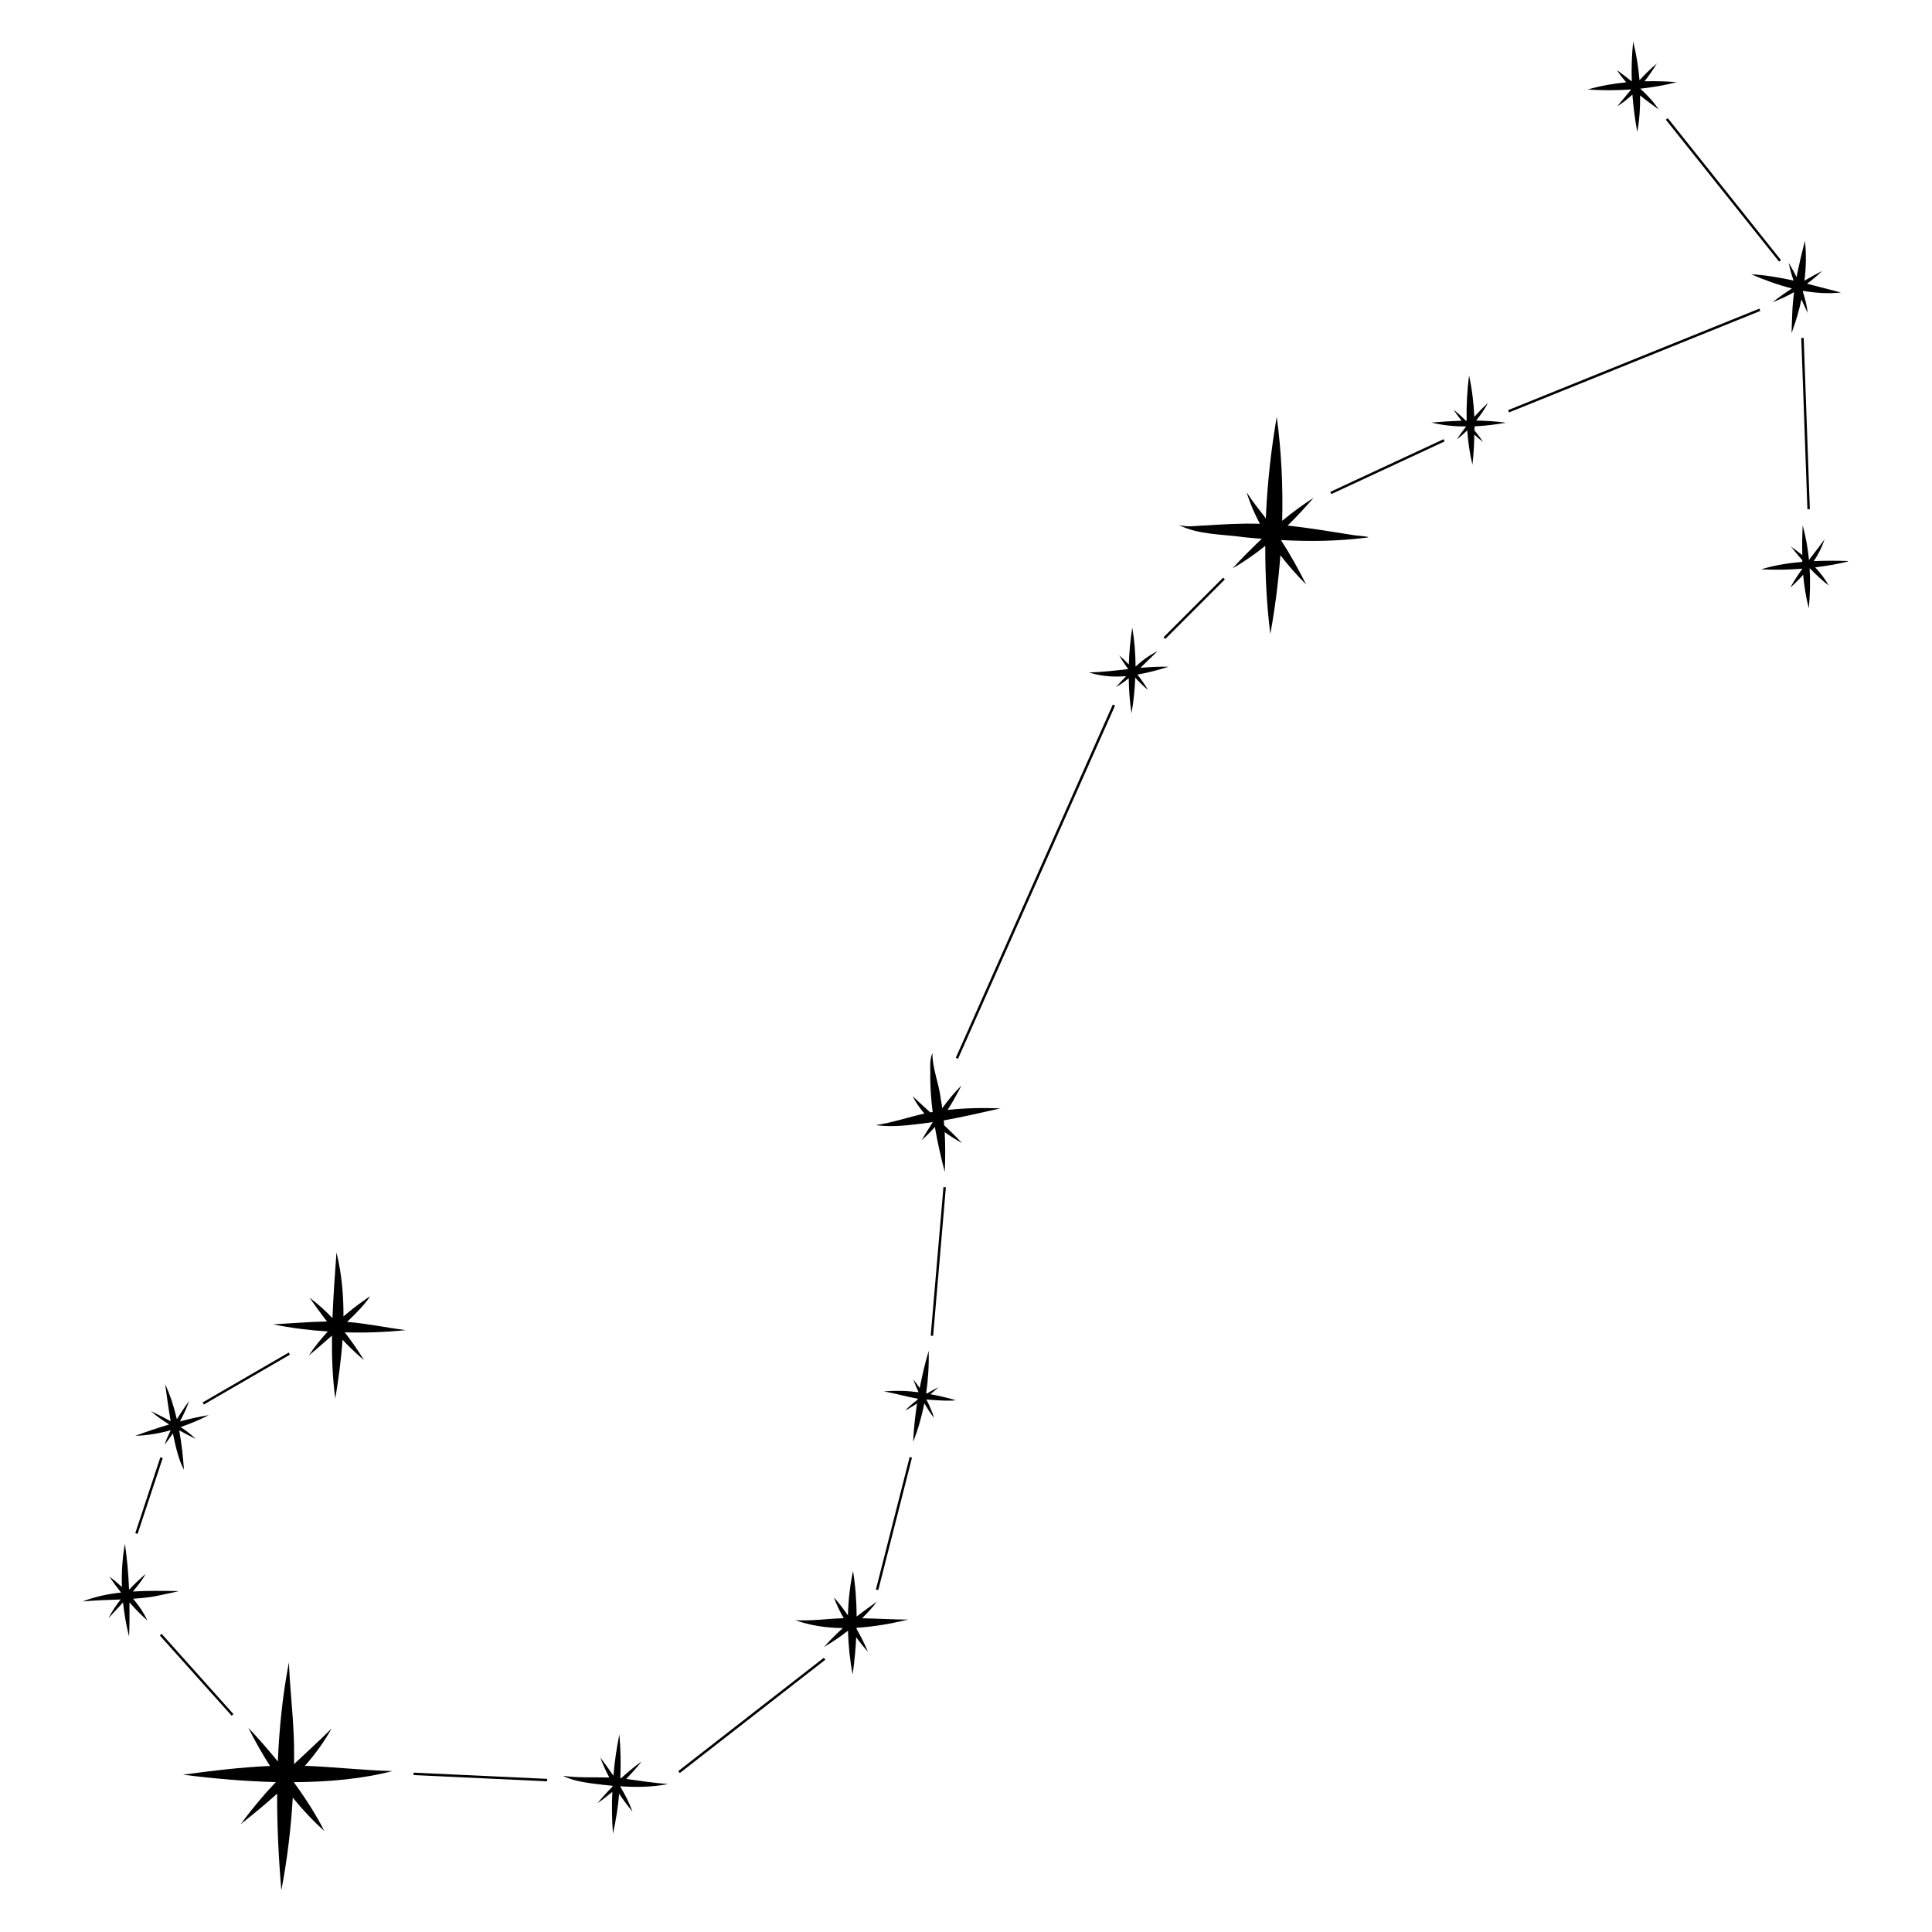
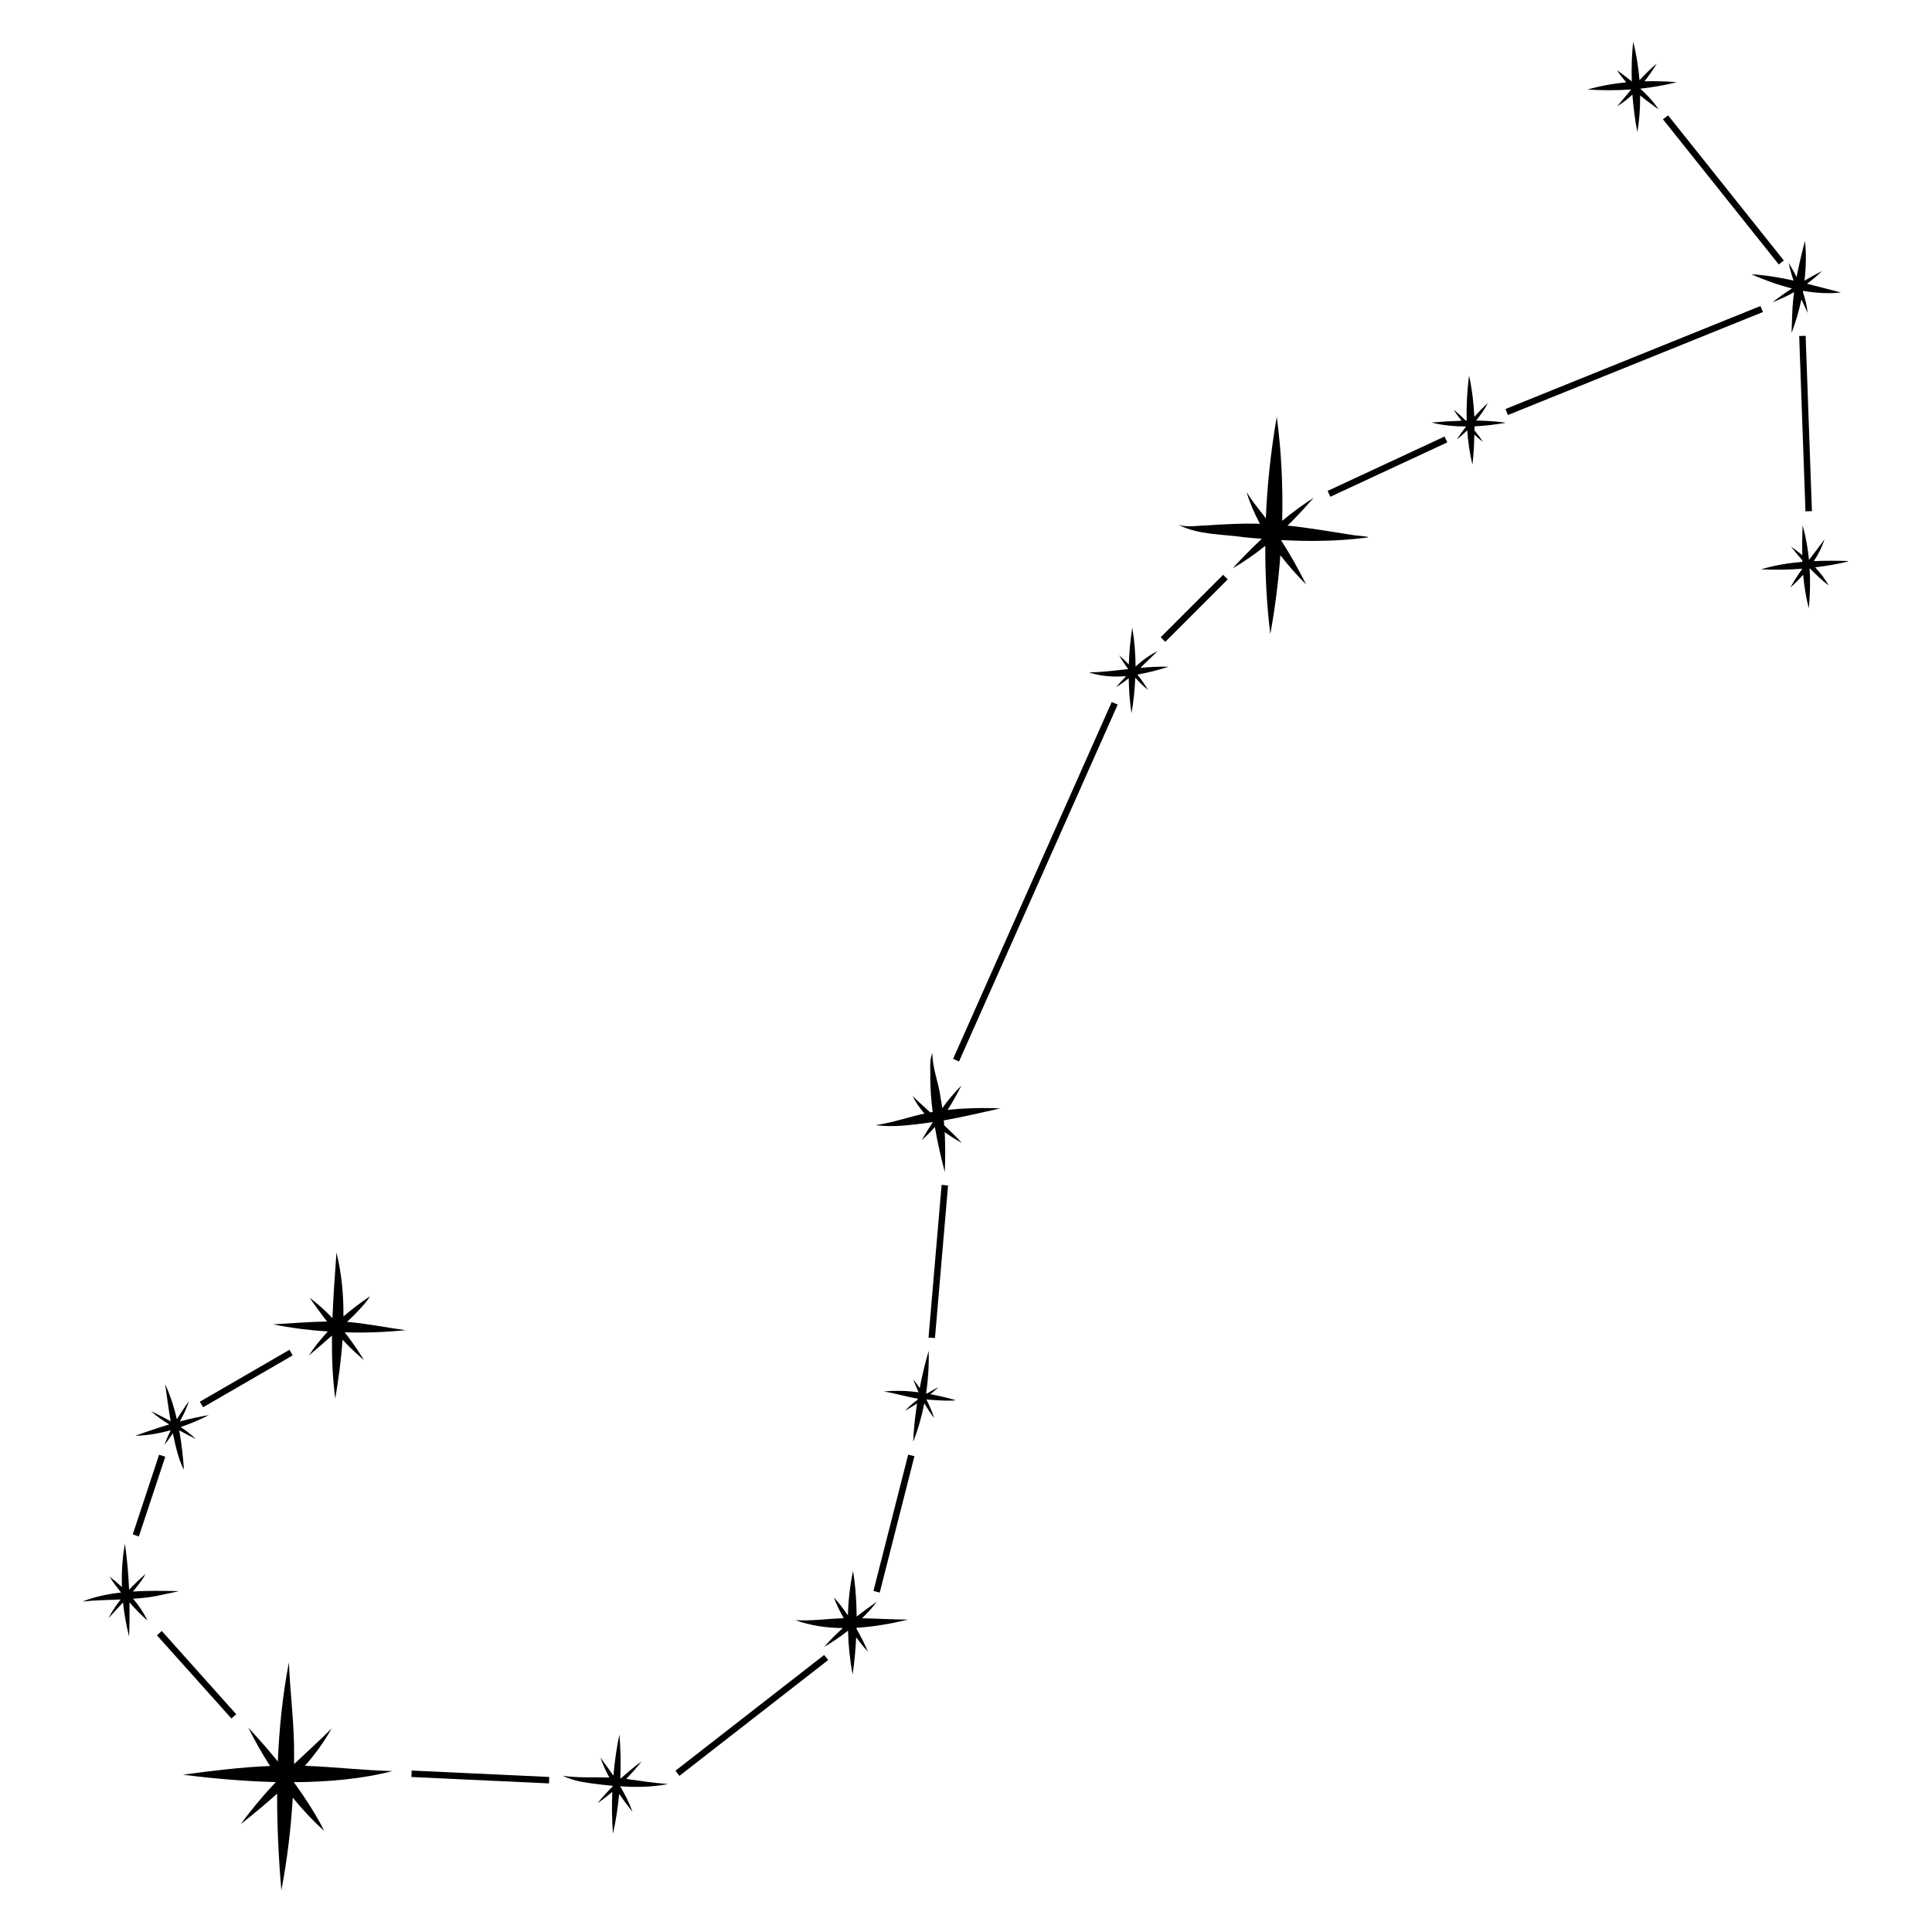
<svg xmlns="http://www.w3.org/2000/svg" width="128" zoomAndPan="magnify" viewBox="0 0 96 96" height="128" preserveAspectRatio="xMidYMid meet" version="1.0">
  <defs>
-     <clipPath id="d9dc013550">
+     <clipPath id="2bb8a146dd">
      <path d="M 4.07 76 L 9 76 L 9 82 L 4.07 82 Z M 4.07 76 " clip-rule="nonzero" />
    </clipPath>
-     <clipPath id="feb39a1c82">
+     <clipPath id="552ac88878">
      <path d="M 87 11 L 91.82 11 L 91.82 17 L 87 17 Z M 87 11 " clip-rule="nonzero" />
    </clipPath>
-     <clipPath id="6247828799">
+     <clipPath id="7dd641b17a">
      <path d="M 78 2.062 L 84 2.062 L 84 7 L 78 7 Z M 78 2.062 " clip-rule="nonzero" />
    </clipPath>
-     <clipPath id="12647d4cd2">
+     <clipPath id="62ad5044f5">
      <path d="M 87 26 L 91.82 26 L 91.82 31 L 87 31 Z M 87 26 " clip-rule="nonzero" />
    </clipPath>
  </defs>
  <path fill="#000000" d="M 17.129 66.203 C 18.145 66.234 19.16 66.195 20.164 66.094 C 19.191 65.969 18.227 65.762 17.246 65.684 C 17.754 65.203 18.191 64.742 18.391 64.406 C 17.93 64.719 17.484 65.051 17.066 65.414 C 17.074 64.348 16.977 63.285 16.719 62.234 C 16.641 63.32 16.562 64.41 16.52 65.496 C 16.168 65.129 15.789 64.785 15.379 64.48 C 15.676 64.895 15.957 65.289 16.25 65.664 C 15.355 65.68 14.465 65.758 13.57 65.805 C 14.465 65.988 15.375 66.102 16.289 66.16 C 15.941 66.535 15.621 66.934 15.344 67.359 C 15.676 67.078 16.086 66.727 16.496 66.363 C 16.484 67.41 16.52 68.453 16.66 69.496 C 16.82 68.531 16.953 67.551 17.02 66.57 C 17.293 66.863 17.582 67.148 17.918 67.438 C 18.055 67.543 18.16 67.672 17.984 67.422 C 17.719 67 17.438 66.594 17.129 66.203 Z M 17.129 66.203 " fill-opacity="1" fill-rule="nonzero" />
  <path fill="#000000" d="M 8.973 70.91 C 9.453 70.746 9.926 70.547 10.379 70.316 C 9.891 70.395 9.414 70.504 8.941 70.629 C 9.117 70.305 9.273 69.973 9.395 69.617 C 9.188 69.898 8.98 70.207 8.789 70.523 C 8.652 69.926 8.465 69.34 8.207 68.781 C 8.277 69.297 8.367 69.961 8.48 70.621 C 8.16 70.441 7.828 70.277 7.5 70.117 C 7.773 70.367 8.086 70.582 8.406 70.781 C 7.84 70.949 7.277 71.141 6.723 71.344 C 7.32 71.328 7.91 71.227 8.484 71.066 C 8.363 71.312 8.254 71.555 8.176 71.789 C 8.32 71.605 8.461 71.414 8.59 71.223 C 8.738 71.965 8.918 72.641 9.141 73.031 C 9.094 72.375 9.023 71.719 8.906 71.074 C 9.18 71.223 9.453 71.367 9.723 71.5 C 9.488 71.27 9.238 71.078 8.973 70.91 Z M 8.973 70.91 " fill-opacity="1" fill-rule="nonzero" />
-   <g clip-path="url(#d9dc013550)">
+   <g clip-path="url(#2bb8a146dd)">
    <path fill="#000000" d="M 8.871 79.07 C 8.84 79.066 8.809 79.062 8.777 79.059 C 8.055 79.047 7.324 79.035 6.602 79.082 C 6.883 78.75 7.121 78.438 7.23 78.207 C 6.949 78.457 6.676 78.715 6.414 78.992 C 6.383 78.227 6.316 77.461 6.207 76.707 C 6.078 77.418 6.035 78.141 6.059 78.859 C 5.859 78.672 5.648 78.496 5.434 78.336 C 5.594 78.582 5.797 78.859 6.016 79.133 C 5.363 79.203 4.719 79.336 4.098 79.578 C 4.727 79.512 5.363 79.504 5.996 79.477 C 5.766 79.77 5.559 80.074 5.387 80.41 C 5.594 80.18 5.852 79.91 6.113 79.625 C 6.172 80.195 6.273 80.766 6.414 81.32 C 6.438 80.754 6.441 80.188 6.434 79.625 C 6.758 79.988 7.082 80.316 7.324 80.52 C 7.137 80.125 6.895 79.77 6.613 79.441 C 7 79.414 7.383 79.379 7.766 79.305 C 8.129 79.234 8.531 79.137 8.871 79.07 Z M 8.871 79.07 " fill-opacity="1" fill-rule="nonzero" />
  </g>
  <path fill="#000000" d="M 19.5 88.004 C 18.047 87.965 16.602 87.797 15.152 87.742 C 15.652 87.172 16.105 86.559 16.477 85.887 C 15.875 86.496 15.234 87.066 14.613 87.656 C 14.613 87.547 14.613 87.434 14.613 87.324 C 14.637 85.742 14.418 84.176 14.355 82.602 C 14.043 84.223 13.875 85.875 13.805 87.527 C 13.332 86.941 12.832 86.375 12.34 85.852 C 12.664 86.5 13.023 87.137 13.418 87.75 C 11.961 87.812 10.504 87.992 9.09 88.184 C 10.559 88.371 12.137 88.512 13.707 88.551 C 13.473 88.801 13.238 89.051 13.02 89.312 C 12.656 89.738 12.273 90.207 11.961 90.645 C 11.996 90.617 12.031 90.586 12.066 90.559 C 12.645 90.098 13.219 89.625 13.77 89.125 C 13.766 90.734 13.844 92.34 13.98 93.93 C 14.27 92.41 14.457 90.871 14.547 89.324 C 15.027 89.914 15.543 90.469 16.109 90.973 C 15.734 90.219 15.203 89.387 14.598 88.555 C 16.324 88.547 18.012 88.391 19.5 88.004 Z M 19.5 88.004 " fill-opacity="1" fill-rule="nonzero" />
  <path fill="#000000" d="M 30.812 88.758 C 31.609 88.812 32.41 88.805 33.199 88.648 C 32.457 88.594 31.879 88.496 31.273 88.418 C 31.223 88.406 31.168 88.402 31.113 88.395 C 31.383 88.117 31.645 87.828 31.883 87.523 C 31.523 87.781 31.188 88.062 30.863 88.359 C 30.848 88.359 30.84 88.355 30.824 88.355 C 30.852 87.629 30.84 86.902 30.777 86.18 C 30.637 86.859 30.539 87.547 30.48 88.234 C 30.273 87.926 30.051 87.625 29.828 87.328 C 29.949 87.668 30.105 88.004 30.277 88.324 C 29.52 88.301 28.699 88.348 27.969 88.238 C 28.59 88.547 29.301 88.602 29.98 88.688 C 30.133 88.703 30.285 88.719 30.438 88.734 C 30.438 88.746 30.438 88.758 30.438 88.773 C 30.176 89.035 29.926 89.309 29.691 89.598 C 29.949 89.422 30.191 89.234 30.426 89.035 C 30.395 89.727 30.406 90.422 30.457 91.117 C 30.605 90.461 30.707 89.801 30.766 89.133 C 30.973 89.441 31.199 89.742 31.43 90.031 C 31.27 89.582 31.055 89.164 30.812 88.758 Z M 30.812 88.758 " fill-opacity="1" fill-rule="nonzero" />
  <path fill="#000000" d="M 42.562 80.941 C 42.562 80.922 42.562 80.898 42.562 80.883 C 43.43 80.832 44.297 80.676 45.125 80.477 C 44.363 80.473 43.602 80.426 42.836 80.41 C 43.098 80.156 43.348 79.879 43.57 79.586 C 43.223 79.832 42.891 80.074 42.566 80.324 C 42.562 79.57 42.508 78.812 42.387 78.059 C 42.234 78.785 42.152 79.527 42.133 80.27 C 41.918 79.957 41.688 79.652 41.43 79.367 C 41.566 79.73 41.734 80.078 41.926 80.41 C 41.91 80.41 41.895 80.41 41.879 80.41 C 41.09 80.434 40.301 80.555 39.512 80.504 C 40.273 80.777 41.074 80.891 41.879 80.898 C 41.559 81.188 41.25 81.492 40.945 81.84 C 41.359 81.594 41.762 81.324 42.137 81.027 C 42.156 81.758 42.23 82.484 42.367 83.203 C 42.453 82.59 42.516 81.973 42.543 81.359 C 42.73 81.609 42.922 81.848 43.129 82.078 C 42.965 81.684 42.773 81.309 42.562 80.941 Z M 42.562 80.941 " fill-opacity="1" fill-rule="nonzero" />
  <path fill="#000000" d="M 47.484 69.574 C 47.062 69.449 46.645 69.355 46.23 69.277 C 46.371 69.164 46.504 69.051 46.633 68.926 C 46.445 69.02 46.254 69.129 46.059 69.242 C 46.043 69.238 46.031 69.238 46.02 69.234 C 46.121 68.539 46.164 67.832 46.145 67.125 C 45.965 67.734 45.82 68.352 45.699 68.977 C 45.602 68.828 45.492 68.684 45.379 68.543 C 45.457 68.75 45.543 68.965 45.645 69.18 C 45.086 69.105 44.516 69.09 43.914 69.141 C 44.48 69.23 45.035 69.406 45.602 69.496 C 45.602 69.516 45.598 69.531 45.594 69.551 C 45.355 69.727 45.141 69.91 44.98 70.094 C 45.18 69.98 45.379 69.863 45.566 69.738 C 45.473 70.371 45.402 71.004 45.375 71.641 C 45.621 71.02 45.801 70.379 45.93 69.727 C 46.086 70 46.25 70.254 46.418 70.461 C 46.316 70.145 46.184 69.836 46.031 69.539 C 46.578 69.59 47.316 69.625 47.484 69.574 Z M 47.484 69.574 " fill-opacity="1" fill-rule="nonzero" />
  <path fill="#000000" d="M 46.914 55.914 C 46.906 55.832 46.902 55.75 46.898 55.672 C 47.766 55.516 48.875 55.266 49.711 55.074 C 48.836 55.043 47.953 55.055 47.086 55.152 C 47.336 54.762 47.562 54.355 47.773 53.941 C 47.418 54.289 47.109 54.668 46.82 55.066 C 46.797 54.902 46.773 54.738 46.742 54.578 C 46.656 53.824 46.32 53.078 46.332 52.324 C 46.164 52.695 46.242 53.156 46.223 53.559 C 46.23 54.125 46.27 54.688 46.344 55.254 C 46.301 55.258 46.266 55.266 46.223 55.273 C 45.93 55.008 45.633 54.738 45.344 54.465 C 45.504 54.781 45.707 55.066 45.934 55.332 C 45.125 55.512 44.336 55.789 43.516 55.906 C 44.395 56.031 45.285 55.895 46.156 55.785 C 46.211 55.777 46.273 55.77 46.336 55.758 C 46.34 55.762 46.344 55.762 46.344 55.766 C 46.156 56.059 45.977 56.352 45.797 56.648 C 46.035 56.449 46.254 56.227 46.453 55.996 C 46.582 56.75 46.75 57.496 46.945 58.234 C 46.973 57.578 46.977 56.914 46.941 56.254 C 47.215 56.453 47.5 56.633 47.797 56.793 C 47.516 56.488 47.219 56.199 46.914 55.914 Z M 46.914 55.914 " fill-opacity="1" fill-rule="nonzero" />
  <path fill="#000000" d="M 58.07 33.129 C 57.566 33.117 57.105 33.145 56.664 33.184 C 56.949 32.91 57.23 32.629 57.52 32.355 C 57.113 32.551 56.754 32.82 56.426 33.121 C 56.422 32.477 56.371 31.824 56.262 31.184 C 56.168 31.793 56.109 32.406 56.09 33.02 C 55.941 32.863 55.781 32.707 55.613 32.562 C 55.746 32.801 55.898 33.027 56.062 33.246 C 55.434 33.316 54.816 33.395 54.113 33.414 C 54.719 33.609 55.332 33.648 55.953 33.598 C 55.781 33.777 55.617 33.965 55.453 34.145 C 55.676 34.012 55.887 33.863 56.086 33.699 C 56.094 34.285 56.137 34.863 56.223 35.441 C 56.328 34.855 56.387 34.262 56.41 33.672 C 56.605 33.891 56.816 34.098 57.047 34.285 C 56.891 34.02 56.711 33.766 56.516 33.52 C 57.047 33.426 57.57 33.289 58.07 33.129 Z M 58.07 33.129 " fill-opacity="1" fill-rule="nonzero" />
  <path fill="#000000" d="M 67.832 26.723 C 68.395 26.676 67.281 26.613 67.18 26.578 C 66.117 26.414 65.051 26.227 63.98 26.117 C 64.43 25.676 64.859 25.211 65.273 24.734 C 64.727 25.086 64.207 25.469 63.711 25.879 C 63.754 24.156 63.672 22.426 63.441 20.711 C 63.152 22.383 62.969 24.066 62.898 25.758 C 62.824 25.652 62.742 25.551 62.66 25.449 C 62.402 25.109 62.191 24.855 61.941 24.453 C 62.109 25.004 62.336 25.527 62.605 26.027 C 61.711 25.996 60.816 26.051 59.922 26.109 C 59.473 26.117 59.004 26.215 58.566 26.082 C 59.555 26.582 60.746 26.539 61.828 26.695 C 62.117 26.727 62.41 26.75 62.699 26.77 C 62.195 27.242 61.715 27.734 61.246 28.238 C 61.82 27.914 62.359 27.535 62.871 27.121 C 62.867 28.586 62.938 30.047 63.121 31.504 C 63.359 30.207 63.523 28.902 63.621 27.59 C 64.016 28.102 64.449 28.59 64.902 29.043 C 64.523 28.297 64.121 27.566 63.668 26.863 C 63.668 26.855 63.668 26.848 63.672 26.836 C 65.059 26.91 66.453 26.895 67.832 26.723 Z M 67.832 26.723 " fill-opacity="1" fill-rule="nonzero" />
  <path fill="#000000" d="M 73.273 21.184 C 73.793 21.16 74.316 21.098 74.824 21.004 C 74.336 20.934 73.84 20.906 73.348 20.898 C 73.57 20.625 73.77 20.332 73.938 20.02 C 73.691 20.246 73.469 20.477 73.258 20.711 C 73.227 20.023 73.145 19.336 72.996 18.656 C 72.902 19.398 72.859 20.148 72.879 20.898 C 72.863 20.898 72.844 20.898 72.828 20.898 C 72.641 20.707 72.441 20.527 72.23 20.359 C 72.352 20.551 72.488 20.73 72.625 20.906 C 72.121 20.922 71.621 20.953 71.125 20.996 C 71.691 21.137 72.273 21.191 72.852 21.191 C 72.691 21.398 72.535 21.609 72.387 21.836 C 72.574 21.695 72.742 21.543 72.906 21.383 C 72.949 21.957 73.027 22.531 73.164 23.09 C 73.223 22.594 73.25 22.094 73.258 21.594 C 73.395 21.723 73.543 21.848 73.695 21.961 C 73.562 21.762 73.418 21.57 73.262 21.383 C 73.27 21.316 73.273 21.25 73.273 21.184 Z M 73.273 21.184 " fill-opacity="1" fill-rule="nonzero" />
-   <g clip-path="url(#feb39a1c82)">
+   <g clip-path="url(#552ac88878)">
    <path fill="#000000" d="M 91.477 14.535 C 90.914 14.391 90.352 14.238 89.789 14.098 C 90.051 13.906 90.305 13.695 90.539 13.465 C 90.242 13.617 89.953 13.777 89.664 13.945 C 89.742 13.289 89.758 12.629 89.688 11.969 C 89.531 12.566 89.387 13.168 89.27 13.77 C 89.152 13.527 89.02 13.293 88.879 13.062 C 88.941 13.371 89.023 13.66 89.121 13.941 C 88.43 13.789 87.734 13.668 87.02 13.629 C 87.672 13.914 88.348 14.16 89.043 14.332 C 88.711 14.547 88.391 14.77 88.082 15.016 C 88.453 14.875 88.809 14.707 89.148 14.516 C 89.098 14.879 89.066 15.242 89.055 15.609 C 89.035 15.922 89.035 16.23 89.023 16.543 C 89.031 16.512 89.047 16.48 89.059 16.449 C 89.246 15.938 89.398 15.41 89.512 14.879 C 89.613 15.102 89.719 15.32 89.82 15.551 C 89.785 15.191 89.699 14.848 89.586 14.512 C 89.586 14.492 89.594 14.473 89.598 14.453 C 90.211 14.559 90.84 14.602 91.477 14.535 Z M 91.477 14.535 " fill-opacity="1" fill-rule="nonzero" />
  </g>
-   <g clip-path="url(#6247828799)">
+   <g clip-path="url(#7dd641b17a)">
    <path fill="#000000" d="M 81.504 4.406 C 82.113 4.34 82.719 4.238 83.312 4.082 C 82.781 4.039 82.25 4.027 81.715 4.039 C 81.938 3.758 82.141 3.461 82.328 3.156 C 82.02 3.41 81.738 3.695 81.465 3.984 C 81.414 3.34 81.309 2.699 81.152 2.066 C 81.082 2.723 81.062 3.387 81.082 4.047 C 80.836 3.848 80.59 3.664 80.344 3.48 C 80.48 3.699 80.641 3.898 80.809 4.09 C 80.16 4.152 79.52 4.266 78.887 4.449 C 79.609 4.496 80.332 4.496 81.055 4.445 C 80.82 4.723 80.59 5.004 80.359 5.281 C 80.633 5.117 80.883 4.914 81.113 4.699 C 81.16 5.324 81.242 5.945 81.355 6.559 C 81.465 5.957 81.504 5.348 81.496 4.742 C 81.793 4.984 82.105 5.215 82.418 5.438 C 82.152 5.039 81.836 4.707 81.504 4.406 Z M 81.504 4.406 " fill-opacity="1" fill-rule="nonzero" />
  </g>
-   <g clip-path="url(#12647d4cd2)">
+   <g clip-path="url(#62ad5044f5)">
    <path fill="#000000" d="M 91.91 27.879 C 91.316 27.859 90.719 27.855 90.125 27.883 C 90.352 27.547 90.535 27.184 90.664 26.793 C 90.398 27.164 90.141 27.488 89.887 27.824 C 89.832 27.246 89.73 26.672 89.574 26.105 C 89.551 26.598 89.543 27.094 89.555 27.586 C 89.371 27.438 89.184 27.293 88.988 27.152 C 89.156 27.371 89.352 27.605 89.555 27.836 C 89.555 27.863 89.555 27.891 89.555 27.918 C 88.867 27.977 88.18 28.086 87.508 28.289 C 88.191 28.324 88.879 28.312 89.559 28.258 C 89.355 28.543 89.156 28.844 88.957 29.199 C 89.184 29 89.398 28.785 89.598 28.559 C 89.648 29.121 89.734 29.68 89.879 30.227 C 89.941 29.562 89.961 28.895 89.918 28.23 C 90.246 28.566 90.578 28.875 90.867 29.094 C 90.684 28.762 90.453 28.465 90.195 28.191 C 90.773 28.121 91.348 28.023 91.91 27.879 Z M 91.91 27.879 " fill-opacity="1" fill-rule="nonzero" />
  </g>
-   <path fill="#000000" d="M 14.406 67.312 L 10.129 69.789 L 10.066 69.688 L 14.348 67.207 Z M 14.406 67.312 " fill-opacity="1" fill-rule="nonzero" />
-   <path fill="#000000" d="M 8.086 72.449 L 6.836 76.219 L 6.723 76.18 L 7.969 72.41 Z M 8.086 72.449 " fill-opacity="1" fill-rule="nonzero" />
-   <path fill="#000000" d="M 8.031 81.184 L 11.598 85.172 L 11.508 85.25 L 7.941 81.266 Z M 8.031 81.184 " fill-opacity="1" fill-rule="nonzero" />
-   <path fill="#000000" d="M 20.551 88.082 L 27.188 88.391 L 27.184 88.512 L 20.547 88.203 Z M 20.551 88.082 " fill-opacity="1" fill-rule="nonzero" />
-   <path fill="#000000" d="M 41.012 82.469 L 33.777 88.102 L 33.703 88.004 L 40.934 82.375 Z M 41.012 82.469 " fill-opacity="1" fill-rule="nonzero" />
-   <path fill="#000000" d="M 45.316 72.43 L 43.641 79.012 L 43.523 78.98 L 45.199 72.402 Z M 45.316 72.43 " fill-opacity="1" fill-rule="nonzero" />
-   <path fill="#000000" d="M 47 58.996 L 46.367 66.379 L 46.246 66.371 L 46.879 58.984 Z M 47 58.996 " fill-opacity="1" fill-rule="nonzero" />
-   <path fill="#000000" d="M 55.406 35.062 L 47.602 52.613 L 47.492 52.562 L 55.293 35.012 Z M 55.406 35.062 " fill-opacity="1" fill-rule="nonzero" />
-   <path fill="#000000" d="M 60.863 28.789 L 57.902 31.75 L 57.816 31.664 L 60.777 28.703 Z M 60.863 28.789 " fill-opacity="1" fill-rule="nonzero" />
-   <path fill="#000000" d="M 71.781 21.934 L 66.152 24.551 L 66.102 24.441 L 71.73 21.824 Z M 71.781 21.934 " fill-opacity="1" fill-rule="nonzero" />
-   <path fill="#000000" d="M 87.469 15.449 L 74.984 20.492 L 74.938 20.379 L 87.422 15.336 Z M 87.469 15.449 " fill-opacity="1" fill-rule="nonzero" />
-   <path fill="#000000" d="M 89.625 16.789 L 89.93 25.301 L 89.809 25.305 L 89.504 16.793 Z M 89.625 16.789 " fill-opacity="1" fill-rule="nonzero" />
-   <path fill="#000000" d="M 82.871 5.871 L 88.496 12.926 L 88.402 13 L 82.773 5.945 Z M 82.871 5.871 " fill-opacity="1" fill-rule="nonzero" />
+   <path stroke-linecap="butt" transform="matrix(1, 0, 0, 1, 0.0000005, 0.000002)" fill-opacity="1" fill="#000000" fill-rule="nonzero" stroke-linejoin="miter" d="M 14.406 67.312 L 10.129 69.789 L 10.066 69.687 L 14.348 67.207 Z M 14.406 67.312 " stroke="#000000" stroke-width="0.2" stroke-opacity="1" stroke-miterlimit="4" />
+   <path stroke-linecap="butt" transform="matrix(1, 0, 0, 1, 0.0000005, 0.000002)" fill-opacity="1" fill="#000000" fill-rule="nonzero" stroke-linejoin="miter" d="M 8.086 72.449 L 6.836 76.219 L 6.723 76.18 L 7.969 72.41 Z M 8.086 72.449 " stroke="#000000" stroke-width="0.2" stroke-opacity="1" stroke-miterlimit="4" />
+   <path stroke-linecap="butt" transform="matrix(1, 0, 0, 1, 0.0000005, 0.000002)" fill-opacity="1" fill="#000000" fill-rule="nonzero" stroke-linejoin="miter" d="M 8.031 81.184 L 11.598 85.172 L 11.508 85.25 L 7.941 81.266 Z M 8.031 81.184 " stroke="#000000" stroke-width="0.2" stroke-opacity="1" stroke-miterlimit="4" />
+   <path stroke-linecap="butt" transform="matrix(1, 0, 0, 1, 0.0000005, 0.000002)" fill-opacity="1" fill="#000000" fill-rule="nonzero" stroke-linejoin="miter" d="M 20.551 88.082 L 27.187 88.391 L 27.184 88.512 L 20.547 88.203 Z M 20.551 88.082 " stroke="#000000" stroke-width="0.2" stroke-opacity="1" stroke-miterlimit="4" />
+   <path stroke-linecap="butt" transform="matrix(1, 0, 0, 1, 0.0000005, 0.000002)" fill-opacity="1" fill="#000000" fill-rule="nonzero" stroke-linejoin="miter" d="M 41.012 82.469 L 33.777 88.102 L 33.703 88.004 L 40.934 82.375 Z M 41.012 82.469 " stroke="#000000" stroke-width="0.2" stroke-opacity="1" stroke-miterlimit="4" />
+   <path stroke-linecap="butt" transform="matrix(1, 0, 0, 1, 0.0000005, 0.000002)" fill-opacity="1" fill="#000000" fill-rule="nonzero" stroke-linejoin="miter" d="M 45.316 72.43 L 43.641 79.012 L 43.523 78.98 L 45.199 72.402 Z M 45.316 72.43 " stroke="#000000" stroke-width="0.2" stroke-opacity="1" stroke-miterlimit="4" />
+   <path stroke-linecap="butt" transform="matrix(1, 0, 0, 1, 0.0000005, 0.000002)" fill-opacity="1" fill="#000000" fill-rule="nonzero" stroke-linejoin="miter" d="M 47 58.996 L 46.367 66.379 L 46.246 66.371 L 46.879 58.984 Z M 47 58.996 " stroke="#000000" stroke-width="0.2" stroke-opacity="1" stroke-miterlimit="4" />
+   <path stroke-linecap="butt" transform="matrix(1, 0, 0, 1, 0.0000005, 0.000002)" fill-opacity="1" fill="#000000" fill-rule="nonzero" stroke-linejoin="miter" d="M 55.406 35.062 L 47.602 52.613 L 47.492 52.562 L 55.293 35.012 Z M 55.406 35.062 " stroke="#000000" stroke-width="0.2" stroke-opacity="1" stroke-miterlimit="4" />
+   <path stroke-linecap="butt" transform="matrix(1, 0, 0, 1, 0.0000005, 0.000002)" fill-opacity="1" fill="#000000" fill-rule="nonzero" stroke-linejoin="miter" d="M 60.863 28.789 L 57.902 31.75 L 57.816 31.664 L 60.777 28.703 Z M 60.863 28.789 " stroke="#000000" stroke-width="0.2" stroke-opacity="1" stroke-miterlimit="4" />
+   <path stroke-linecap="butt" transform="matrix(1, 0, 0, 1, 0.0000005, 0.000002)" fill-opacity="1" fill="#000000" fill-rule="nonzero" stroke-linejoin="miter" d="M 71.781 21.934 L 66.152 24.551 L 66.102 24.441 L 71.73 21.824 Z M 71.781 21.934 " stroke="#000000" stroke-width="0.2" stroke-opacity="1" stroke-miterlimit="4" />
+   <path stroke-linecap="butt" transform="matrix(1, 0, 0, 1, 0.0000005, 0.000002)" fill-opacity="1" fill="#000000" fill-rule="nonzero" stroke-linejoin="miter" d="M 87.469 15.449 L 74.984 20.492 L 74.937 20.379 L 87.422 15.336 Z M 87.469 15.449 " stroke="#000000" stroke-width="0.2" stroke-opacity="1" stroke-miterlimit="4" />
+   <path stroke-linecap="butt" transform="matrix(1, 0, 0, 1, 0.0000005, 0.000002)" fill-opacity="1" fill="#000000" fill-rule="nonzero" stroke-linejoin="miter" d="M 89.625 16.789 L 89.93 25.301 L 89.809 25.305 L 89.504 16.793 Z M 89.625 16.789 " stroke="#000000" stroke-width="0.2" stroke-opacity="1" stroke-miterlimit="4" />
+   <path stroke-linecap="butt" transform="matrix(1, 0, 0, 1, 0.0000005, 0.000002)" fill-opacity="1" fill="#000000" fill-rule="nonzero" stroke-linejoin="miter" d="M 82.871 5.871 L 88.496 12.926 L 88.402 13 L 82.773 5.945 Z M 82.871 5.871 " stroke="#000000" stroke-width="0.2" stroke-opacity="1" stroke-miterlimit="4" />
</svg>
